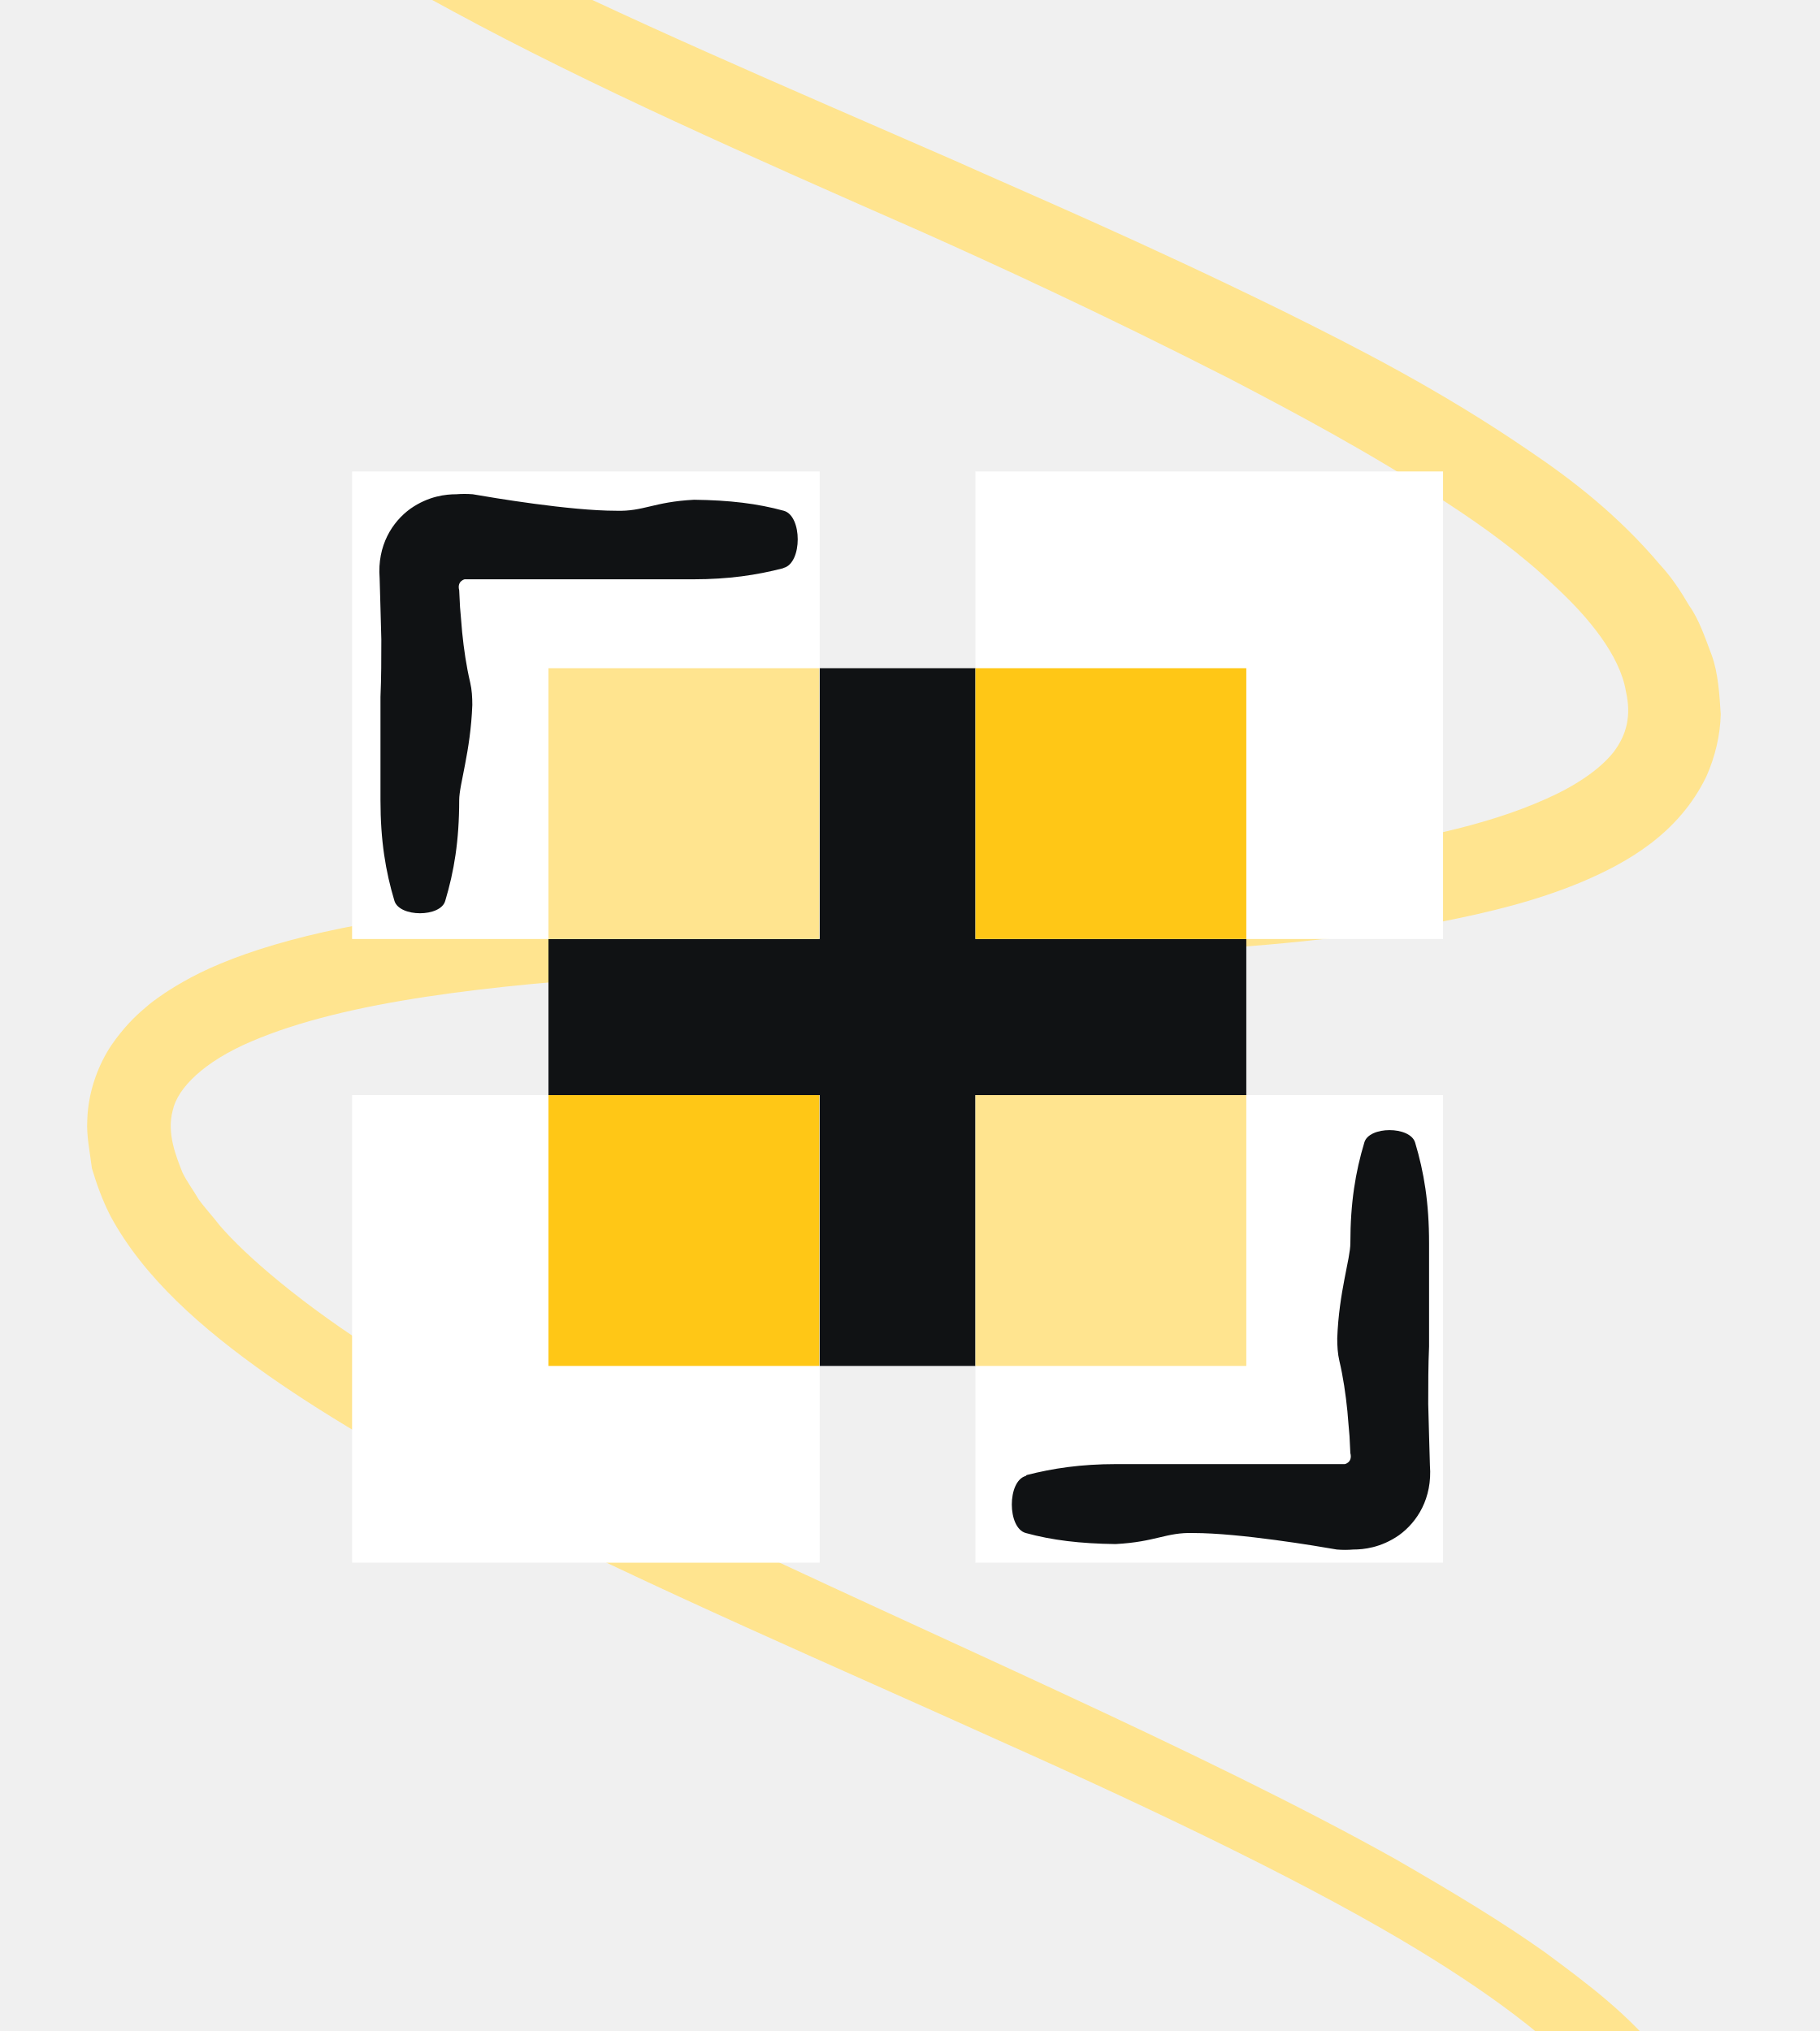
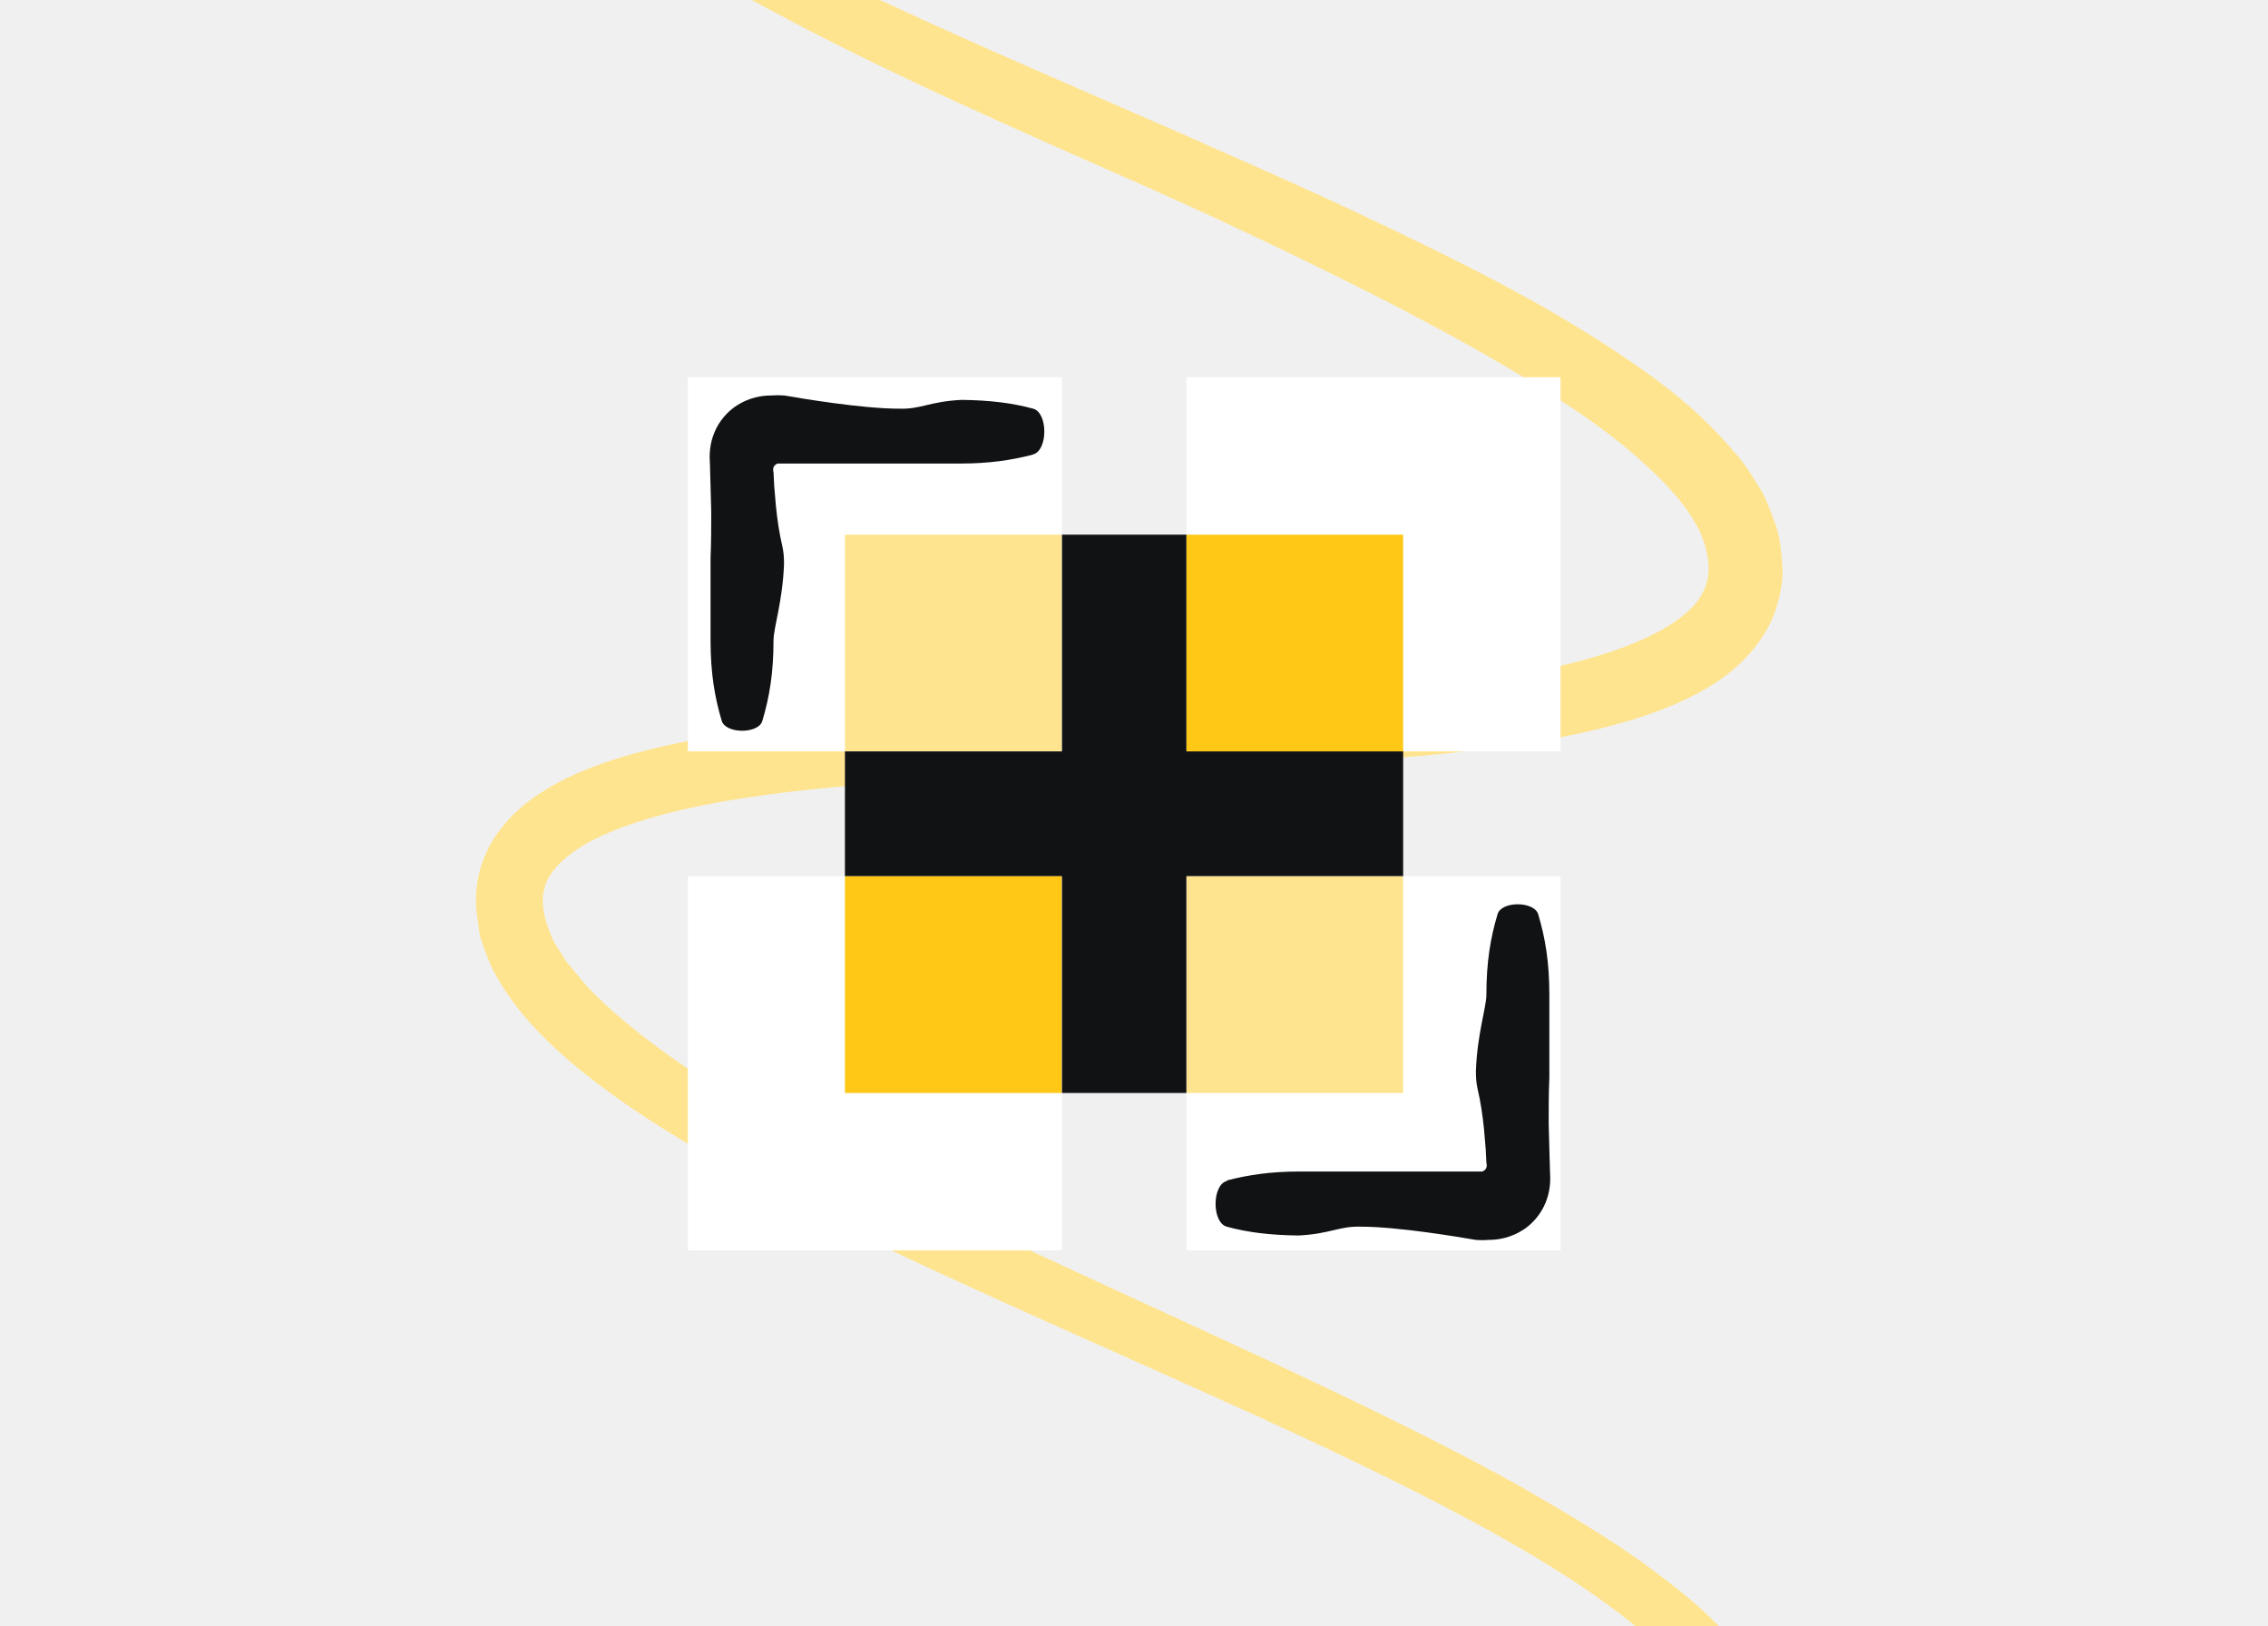
- <svg xmlns="http://www.w3.org/2000/svg" width="43" height="48" viewBox="0 0 43 48" fill="none">
+ <svg xmlns="http://www.w3.org/2000/svg" width="67" height="48" viewBox="-12 0 67 48" fill="none">
  <g>
    <path d="M14.272 56.262C12.172 56.452 11.162 56.882 11.192 57.182C11.232 57.492 12.282 57.672 14.352 57.602C17.292 57.512 20.312 57.532 23.622 57.482C25.272 57.452 26.992 57.412 28.812 57.302C30.632 57.192 32.542 57.032 34.592 56.622C35.752 56.372 36.802 56.062 37.762 55.602C38.702 55.152 39.602 54.482 40.122 53.532C40.252 53.302 40.362 53.062 40.422 52.802C40.502 52.552 40.532 52.302 40.552 52.062C40.612 51.572 40.472 51.142 40.422 50.702C40.272 50.322 40.142 49.922 39.952 49.592C39.752 49.282 39.562 48.962 39.352 48.692C38.492 47.602 37.522 46.892 36.512 46.142C35.482 45.412 34.352 44.732 33.002 43.952C28.412 41.382 21.972 38.642 16.412 35.982C13.632 34.642 11.082 33.322 9.102 32.072C7.122 30.832 5.792 29.662 5.192 28.962C5.032 28.752 4.842 28.552 4.692 28.342C4.572 28.132 4.412 27.922 4.312 27.712C4.172 27.352 3.932 26.792 4.082 26.242C4.192 25.722 4.812 25.092 5.942 24.612C8.182 23.652 11.592 23.282 15.302 23.042C19.042 22.812 23.212 22.762 27.522 22.502C29.682 22.372 31.872 22.192 34.072 21.782C35.172 21.562 36.282 21.302 37.382 20.842C38.442 20.392 39.662 19.712 40.322 18.352C40.532 17.882 40.652 17.362 40.662 16.882C40.632 16.412 40.602 15.912 40.452 15.492C40.292 15.072 40.152 14.642 39.922 14.322C39.712 13.962 39.492 13.632 39.232 13.352C38.252 12.192 37.172 11.352 36.132 10.652C34.042 9.222 32.092 8.232 30.362 7.372C26.902 5.672 24.312 4.582 22.552 3.792C18.382 1.972 14.742 0.422 11.502 -1.208C9.882 -2.018 8.372 -2.848 7.002 -3.788C5.672 -4.718 4.352 -5.768 3.802 -7.048C3.182 -8.438 3.622 -9.238 3.352 -9.398C3.242 -9.468 2.972 -9.358 2.722 -8.898C2.462 -8.458 2.322 -7.588 2.682 -6.618C2.982 -5.718 3.562 -4.998 4.152 -4.338C4.762 -3.698 5.432 -3.118 6.142 -2.588C7.552 -1.518 9.092 -0.598 10.732 0.282C14.002 2.052 17.652 3.662 21.812 5.492C23.422 6.212 25.902 7.342 29.062 8.952C30.632 9.772 32.382 10.702 34.172 11.872C35.062 12.452 35.962 13.102 36.752 13.862C37.542 14.592 38.282 15.492 38.422 16.342C38.552 16.912 38.442 17.362 38.132 17.772C37.802 18.192 37.212 18.582 36.532 18.882C35.062 19.542 33.232 19.892 31.402 20.142C29.562 20.392 27.652 20.542 25.772 20.642C21.992 20.852 18.272 20.932 15.002 21.142C11.722 21.342 8.882 21.672 6.862 22.222C5.852 22.492 5.052 22.812 4.512 23.102C3.972 23.392 3.692 23.612 3.692 23.612C3.692 23.612 3.582 23.682 3.392 23.852C3.202 24.012 2.922 24.282 2.632 24.702C2.352 25.122 2.082 25.752 2.062 26.482C2.042 26.842 2.122 27.212 2.172 27.612C2.282 27.982 2.422 28.372 2.612 28.742C3.402 30.202 4.772 31.402 6.332 32.502C7.902 33.602 9.712 34.622 11.622 35.602C15.452 37.552 19.712 39.372 23.622 41.142C27.542 42.892 31.102 44.612 33.572 46.122C35.422 47.252 36.942 48.402 37.892 49.582C38.162 49.862 38.282 50.182 38.482 50.462C38.532 50.612 38.592 50.752 38.642 50.892L38.722 51.102L38.742 51.312C38.882 51.862 38.742 52.322 38.522 52.692C38.042 53.442 37.122 53.882 36.352 54.172C35.562 54.472 34.842 54.622 34.232 54.762C30.432 55.492 26.862 55.552 23.592 55.722C20.312 55.862 17.262 55.972 14.302 56.222L14.272 56.262Z" fill="#FFE48F" />
  </g>
  <path d="M12.961 15.792H29.451V32.282H12.961V15.792Z" fill="#101214" />
  <path d="M19.37 11.142H8.32V22.192H19.37V11.142ZM19.37 25.882H8.32V36.932H19.37V25.882ZM23.05 11.142H34.1V22.192H23.05V11.142ZM34.1 25.882H23.05V36.932H34.1V25.882Z" fill="white" />
  <path d="M19.361 25.882H12.961V32.282H19.361V25.882Z" fill="#FFC716" />
  <path d="M29.451 15.792H23.051V22.192H29.451V15.792Z" fill="#FFC716" />
  <path d="M29.451 25.882H23.051V32.282H29.451V25.882Z" fill="#FFE48F" />
  <path d="M19.361 15.792H12.961V22.192H19.361V15.792Z" fill="#FFE48F" />
  <path d="M18.521 13.421C18.961 13.301 18.961 12.191 18.521 12.071C17.901 11.901 17.241 11.821 16.401 11.811C15.441 11.861 15.211 12.091 14.561 12.071C13.461 12.071 11.631 11.761 11.171 11.681C11.041 11.671 10.911 11.671 10.781 11.681C10.541 11.681 10.131 11.721 9.701 12.021C9.271 12.331 8.911 12.891 8.971 13.661C8.981 14.111 9.001 14.601 9.011 15.111C9.011 15.561 9.011 16.021 8.991 16.471C8.991 17.731 8.991 18.501 8.991 18.911C8.991 19.871 9.111 20.591 9.321 21.291C9.441 21.681 10.411 21.681 10.521 21.291C10.731 20.591 10.851 19.871 10.851 18.911C10.851 18.541 11.121 17.761 11.161 16.661C11.161 16.481 11.151 16.301 11.111 16.131C11.021 15.751 10.961 15.341 10.921 14.941C10.901 14.741 10.891 14.541 10.871 14.351C10.861 14.161 10.851 13.941 10.851 13.951C10.791 13.721 11.001 13.681 10.991 13.691C10.321 13.691 13.501 13.691 14.711 13.691C15.651 13.691 16.101 13.691 16.381 13.691C17.221 13.691 17.881 13.591 18.501 13.431L18.521 13.421Z" fill="#101214" />
  <path d="M24.24 34.882C23.8 35.002 23.8 36.111 24.24 36.231C24.86 36.401 25.52 36.481 26.36 36.492C27.32 36.441 27.55 36.212 28.2 36.231C29.3 36.231 31.13 36.541 31.59 36.621C31.72 36.632 31.85 36.632 31.98 36.621C32.22 36.621 32.63 36.581 33.06 36.282C33.49 35.971 33.85 35.411 33.79 34.632C33.78 34.181 33.76 33.691 33.75 33.181C33.75 32.731 33.75 32.272 33.77 31.822C33.77 30.561 33.77 29.791 33.77 29.381C33.77 28.422 33.65 27.701 33.44 27.002C33.32 26.611 32.35 26.611 32.24 27.002C32.03 27.701 31.91 28.422 31.91 29.381C31.91 29.752 31.64 30.532 31.6 31.631C31.6 31.811 31.61 31.991 31.65 32.161C31.74 32.541 31.8 32.952 31.84 33.352C31.86 33.551 31.87 33.752 31.89 33.941C31.9 34.132 31.91 34.352 31.91 34.342C31.97 34.572 31.76 34.611 31.77 34.602C32.44 34.602 29.26 34.602 28.05 34.602C27.11 34.602 26.66 34.602 26.38 34.602C25.54 34.602 24.88 34.702 24.26 34.861L24.24 34.882Z" fill="#101214" />
</svg>
